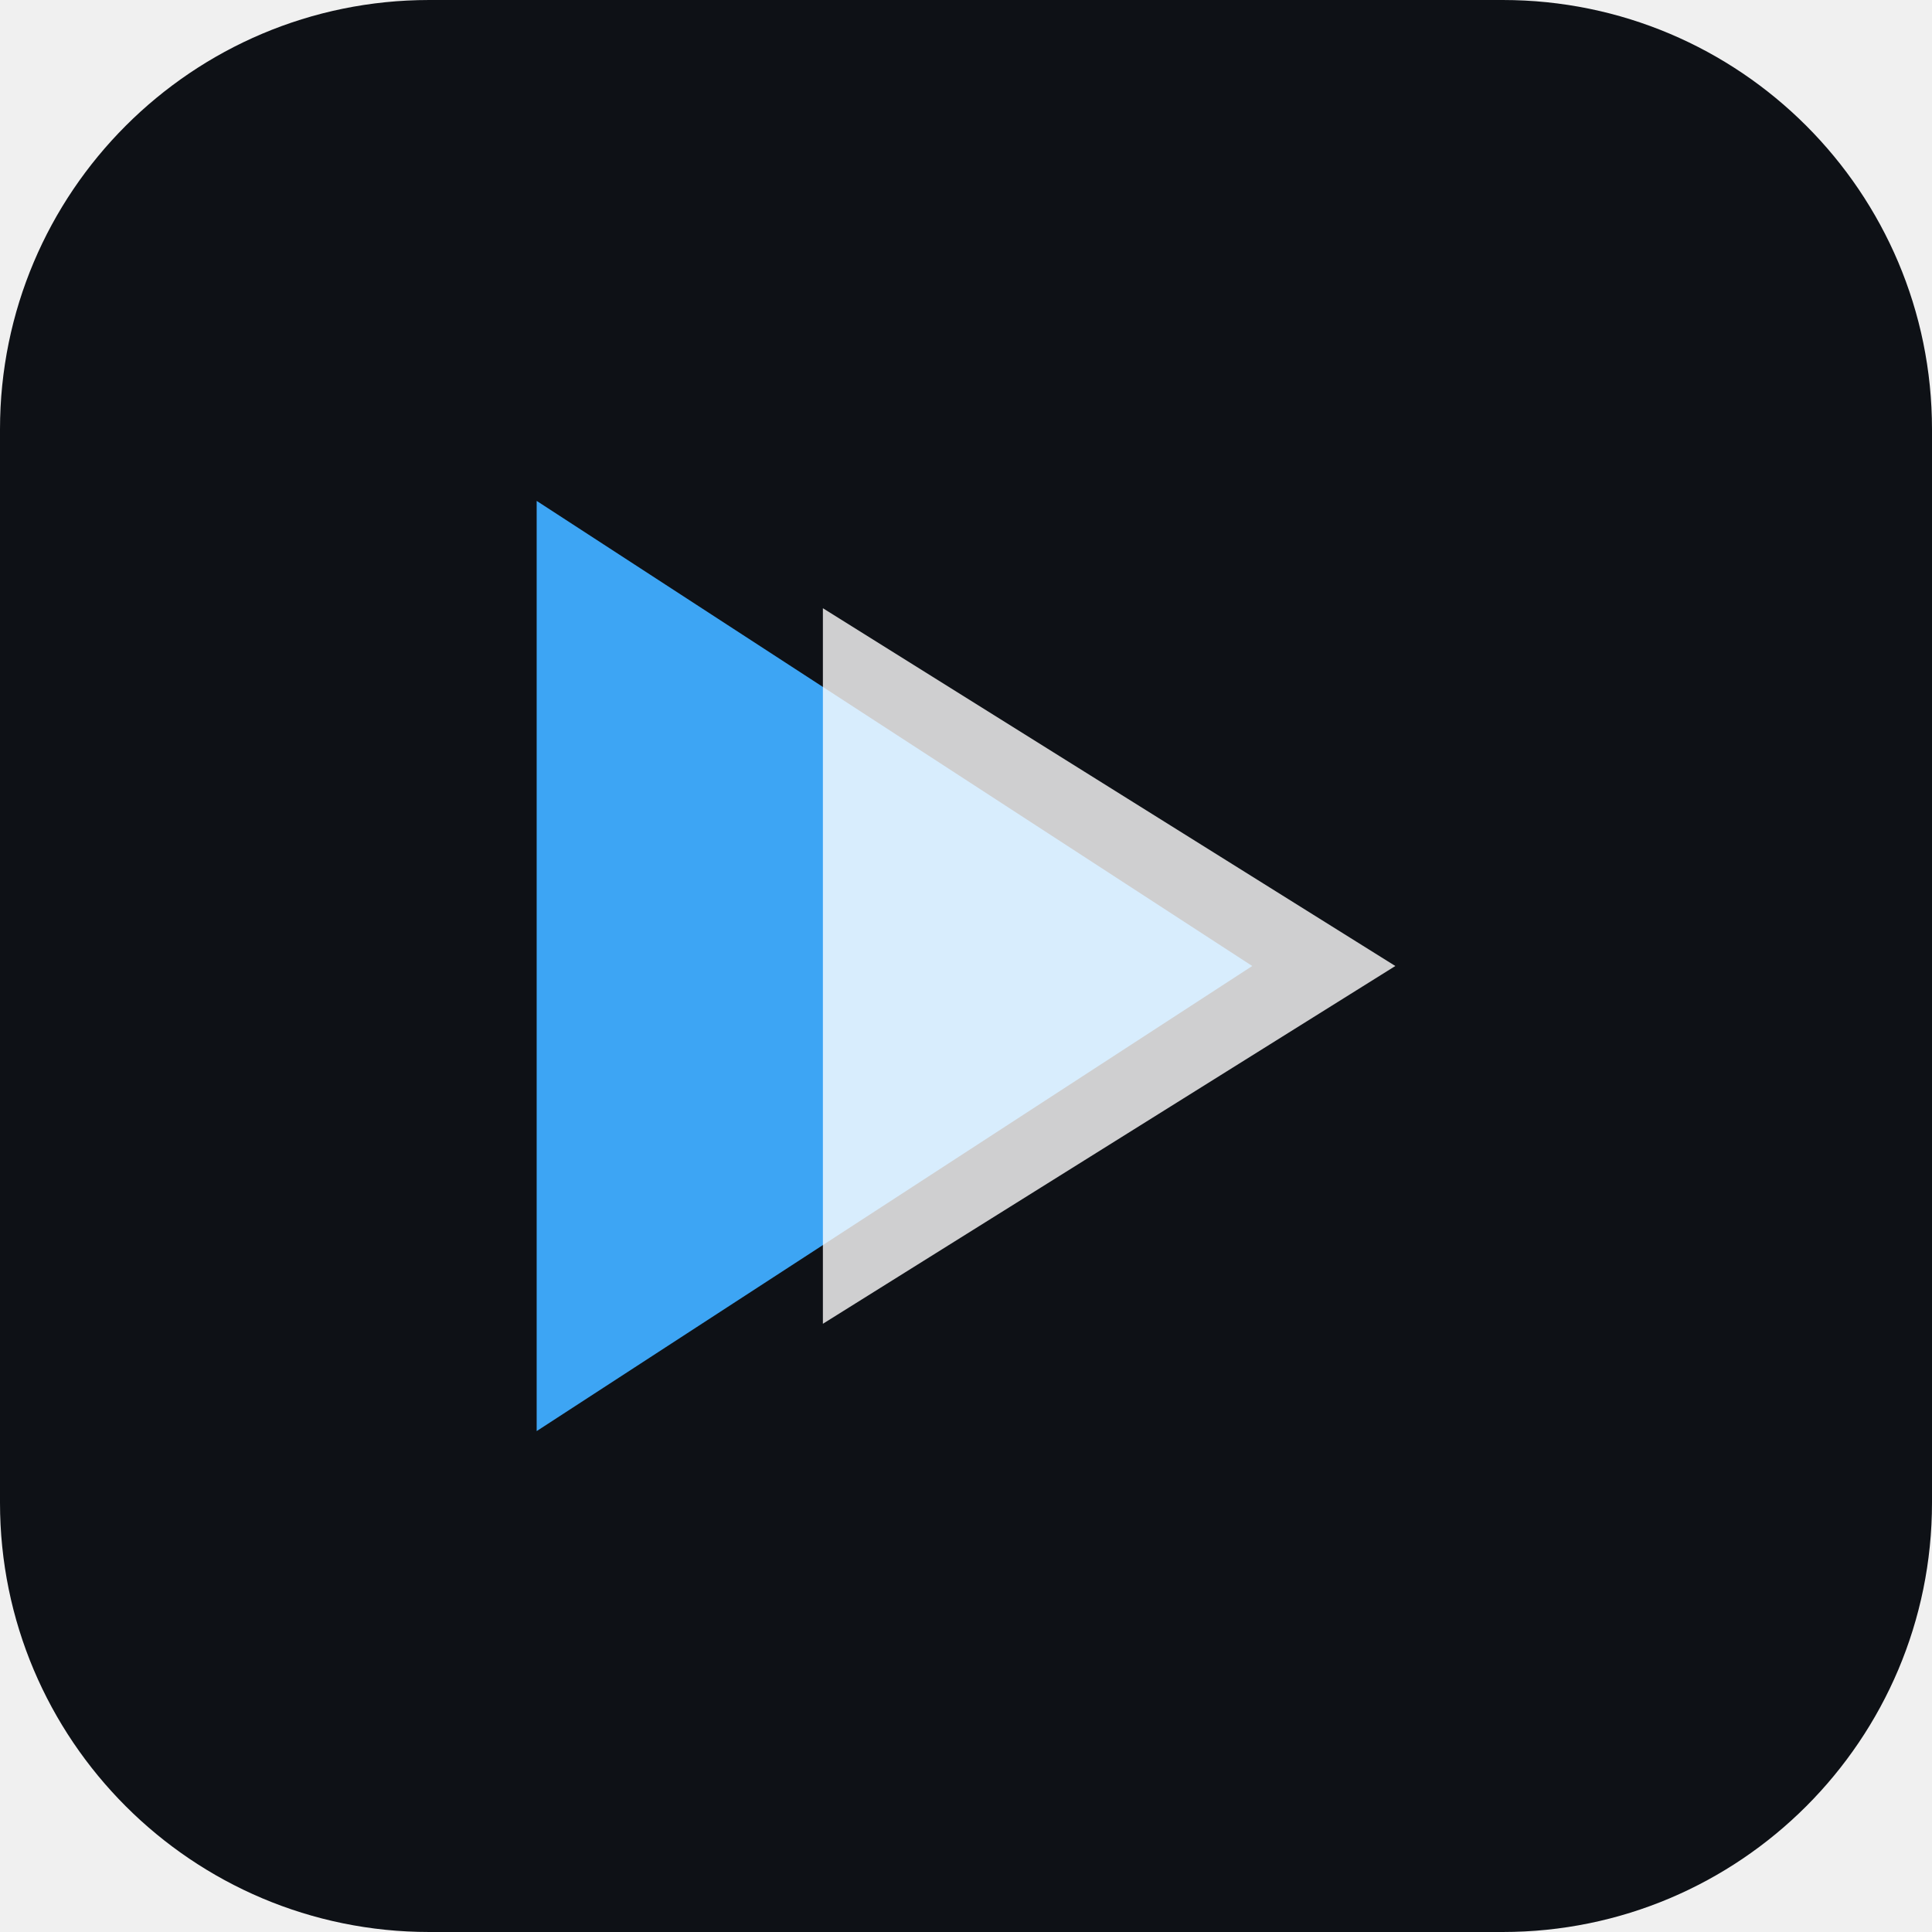
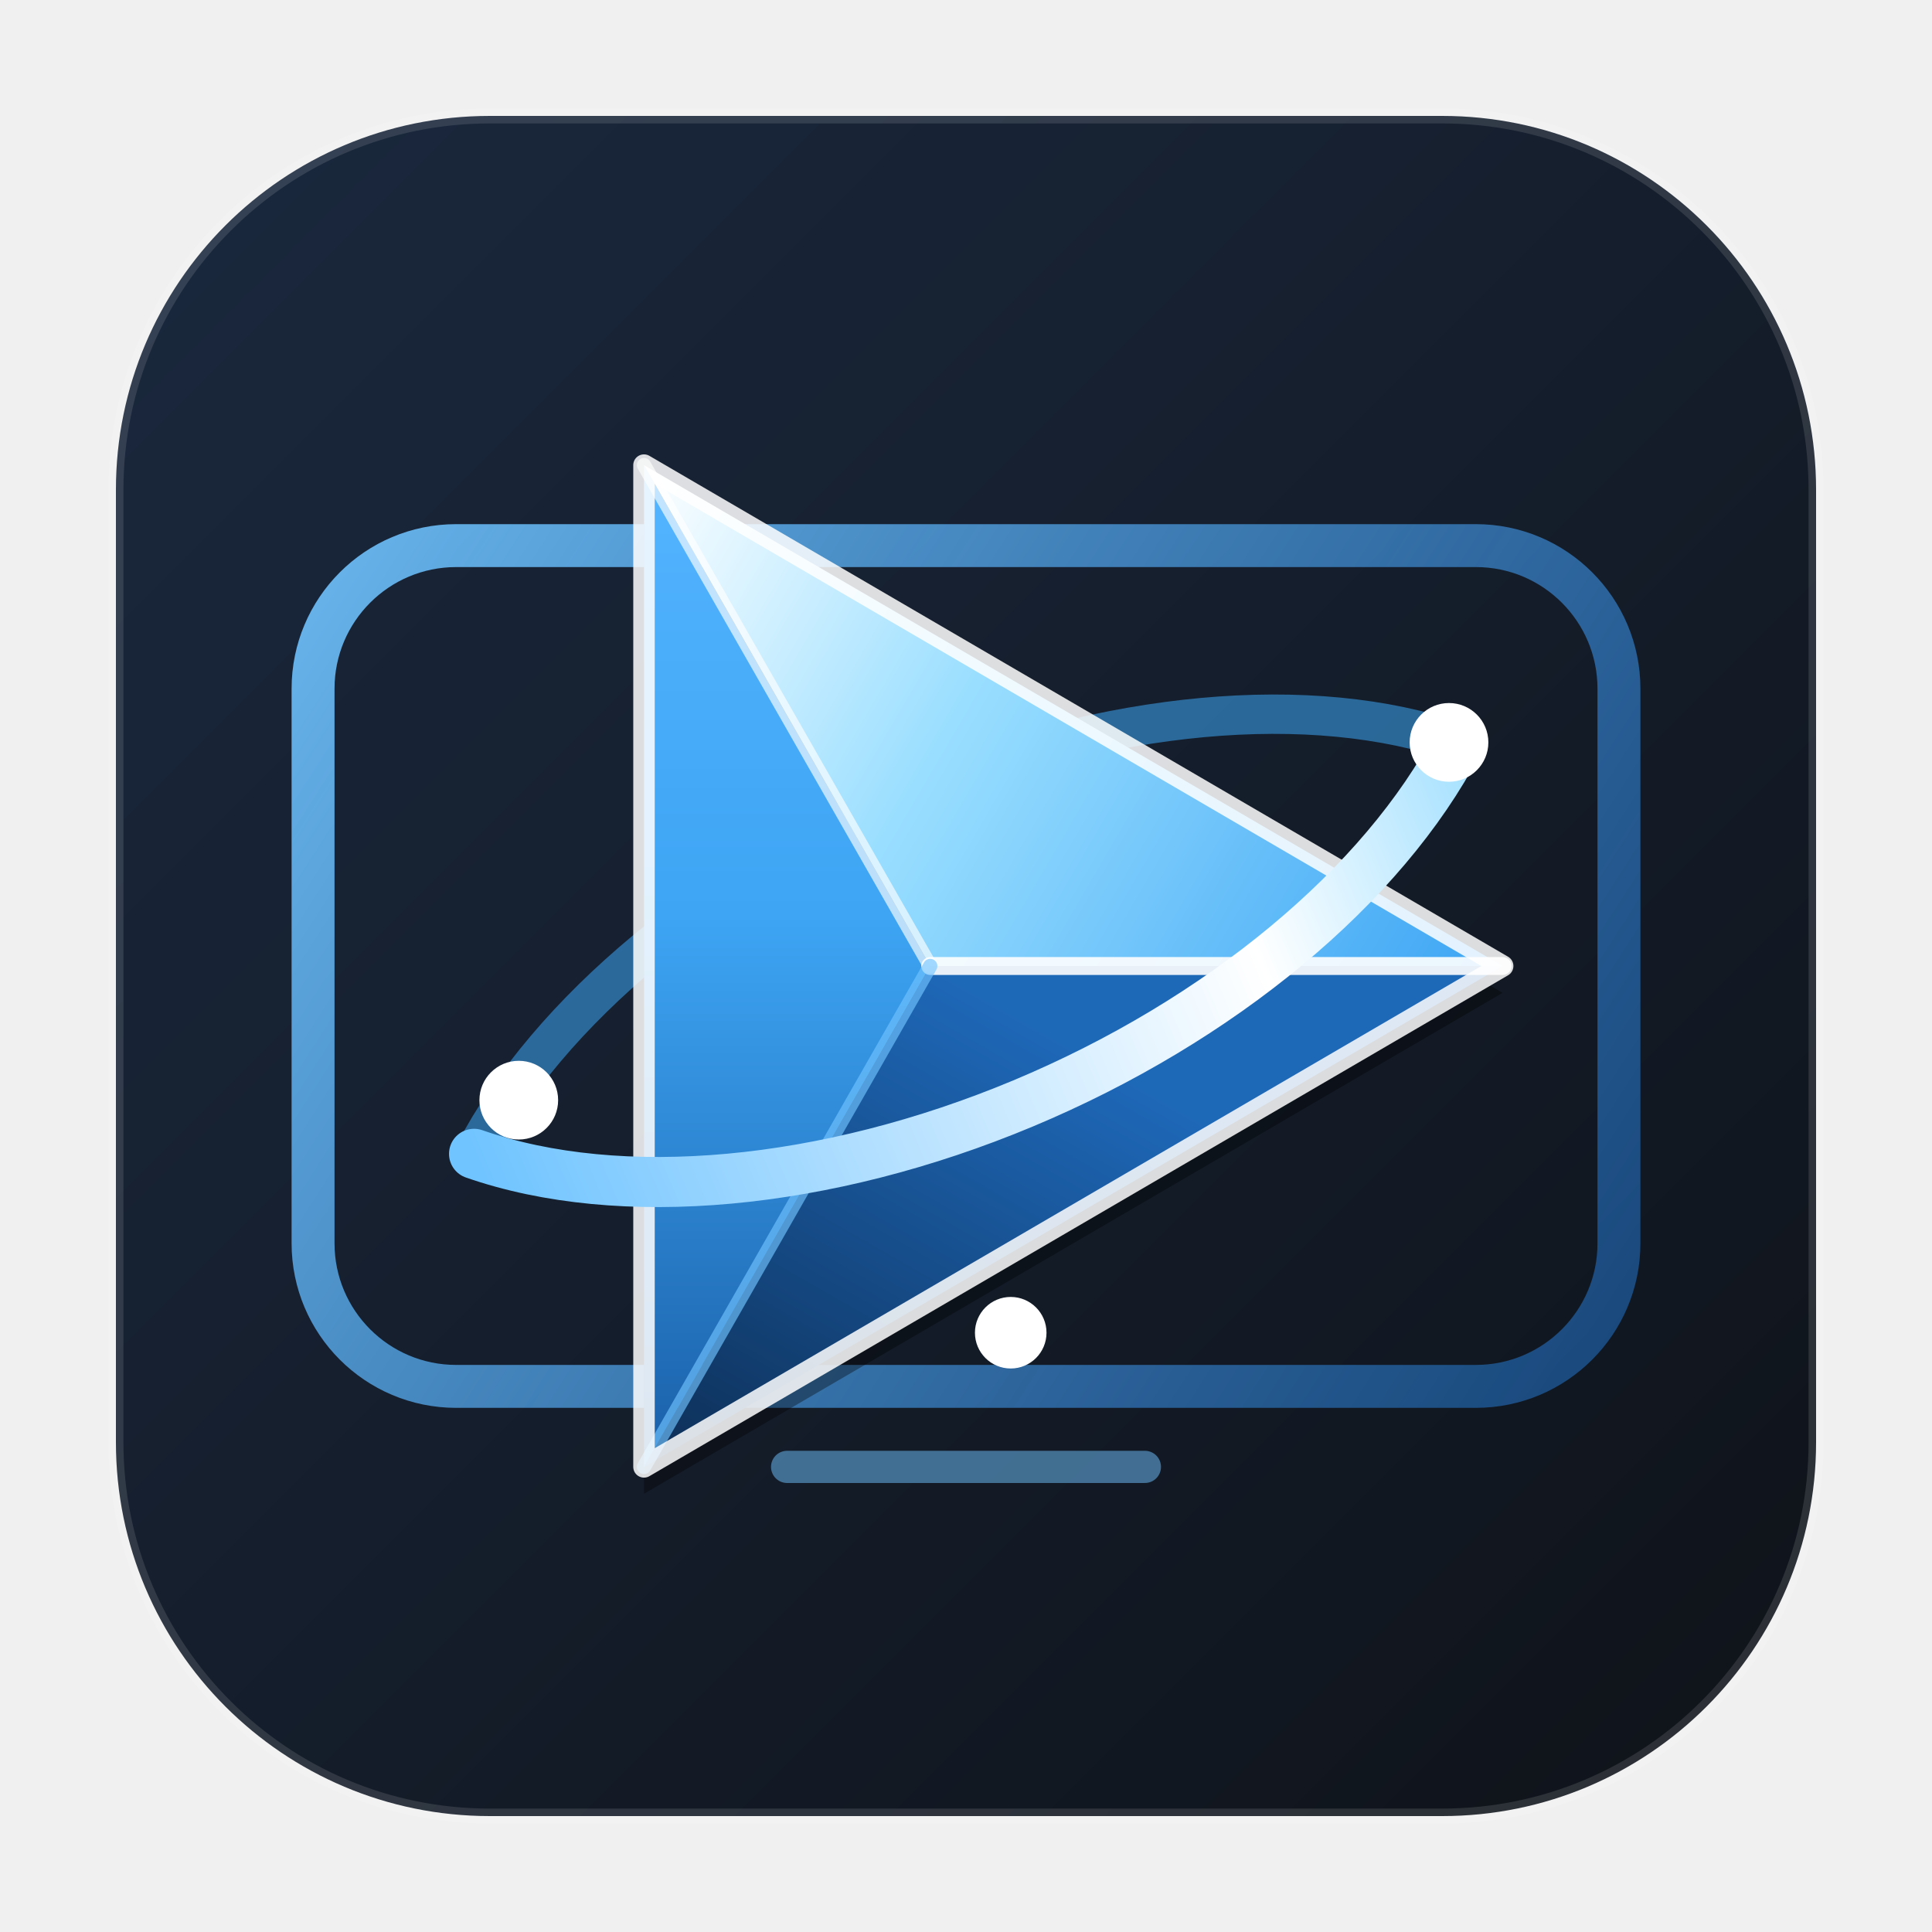
- <svg xmlns="http://www.w3.org/2000/svg" viewBox="0 0 108 108">
-   <rect width="108" height="108" rx="24" fill="#0E1116" />
-   <path d="M30,28 L30,80 L70,54 Z" fill="#3DA5F4" />
-   <path d="M46,34 L46,74 L78,54 Z" fill="#FFFFFF" fill-opacity="0.8" />
+ <svg xmlns="http://www.w3.org/2000/svg" viewBox="0 0 108 108" aria-hidden="true">
+   <defs>
+     <linearGradient id="logo-bg" x1="0" y1="0" x2="108" y2="108" gradientUnits="userSpaceOnUse">
+       <stop offset="0%" stop-color="#1B2A41" />
+       <stop offset="100%" stop-color="#0E1116" />
+     </linearGradient>
+     <linearGradient id="tv-frame" x1="17.5" y1="30.5" x2="90.5" y2="77.5" gradientUnits="userSpaceOnUse">
+       <stop offset="0%" stop-color="#70C4FF" stop-opacity="0.9" />
+       <stop offset="100%" stop-color="#1E68B8" stop-opacity="0.6" />
+     </linearGradient>
+     <linearGradient id="prism-top" x1="36" y1="26" x2="84" y2="54" gradientUnits="userSpaceOnUse">
+       <stop offset="0%" stop-color="#FFFFFF" />
+       <stop offset="40%" stop-color="#99DEFF" />
+       <stop offset="100%" stop-color="#3DA5F4" />
+     </linearGradient>
+     <linearGradient id="prism-bottom" x1="52" y1="54" x2="36" y2="82" gradientUnits="userSpaceOnUse">
+       <stop offset="0%" stop-color="#1E68B8" />
+       <stop offset="100%" stop-color="#0D2E55" />
+     </linearGradient>
+     <linearGradient id="prism-spine" x1="36" y1="26" x2="36" y2="82" gradientUnits="userSpaceOnUse">
+       <stop offset="0%" stop-color="#54B4FF" />
+       <stop offset="45%" stop-color="#3DA5F4" />
+       <stop offset="100%" stop-color="#1A5FA8" />
+     </linearGradient>
+     <linearGradient id="orbit-front" x1="26.5" y1="64.5" x2="81.5" y2="41.5" gradientUnits="userSpaceOnUse">
+       <stop offset="0%" stop-color="#70C4FF" />
+       <stop offset="75%" stop-color="#FFFFFF" />
+       <stop offset="100%" stop-color="#A6E1FF" />
+     </linearGradient>
+   </defs>
+   <rect x="6.48" y="6.48" width="95.04" height="95.04" rx="20.9" fill="url(#logo-bg)" stroke="#fff" stroke-opacity=".12" stroke-width=".84" />
+   <rect x="17.5" y="30.5" width="73" height="47" rx="8" fill="none" stroke="url(#tv-frame)" stroke-width="2.4" stroke-linecap="round" />
+   <line x1="44" y1="82" x2="64" y2="82" stroke="#70C4FF" stroke-opacity="0.5" stroke-width="1.8" stroke-linecap="round" />
+   <path d="M81.5 41.5 A36 21 -24 0 0 26.5 64.5" fill="none" stroke="#3DA5F4" stroke-opacity="0.55" stroke-width="2.2" stroke-linecap="round" />
+   <polygon points="36,27.5 84,55.5 36,83.5" fill="#000" fill-opacity="0.35" />
+   <polygon points="52,54 84,54 36,82" fill="url(#prism-bottom)" />
+   <polygon points="36,26 52,54 36,82" fill="url(#prism-spine)" />
+   <polygon points="36,26 84,54 52,54" fill="url(#prism-top)" />
+   <line x1="52" y1="54" x2="84" y2="54" stroke="#FFF" stroke-opacity="0.9" stroke-width="1.0" stroke-linecap="round" />
+   <line x1="36" y1="26" x2="52" y2="54" stroke="#FFF" stroke-opacity="0.65" stroke-width="0.8" stroke-linecap="round" />
+   <line x1="36" y1="82" x2="52" y2="54" stroke="#70C4FF" stroke-opacity="0.65" stroke-width="0.8" stroke-linecap="round" />
+   <polygon points="36,26 84,54 36,82" fill="none" stroke="#FFF" stroke-opacity="0.85" stroke-width="1.2" stroke-linejoin="round" />
+   <path d="M26.5 64.5 A36 21 -24 0 0 81.5 41.5" fill="none" stroke="url(#orbit-front)" stroke-width="2.8" stroke-linecap="round" />
+   <circle cx="29" cy="61.5" r="2.2" fill="#FFF" />
+   <circle cx="56.5" cy="74.5" r="2.0" fill="#FFF" />
+   <circle cx="81" cy="41.5" r="2.2" fill="#FFF" />
</svg>
